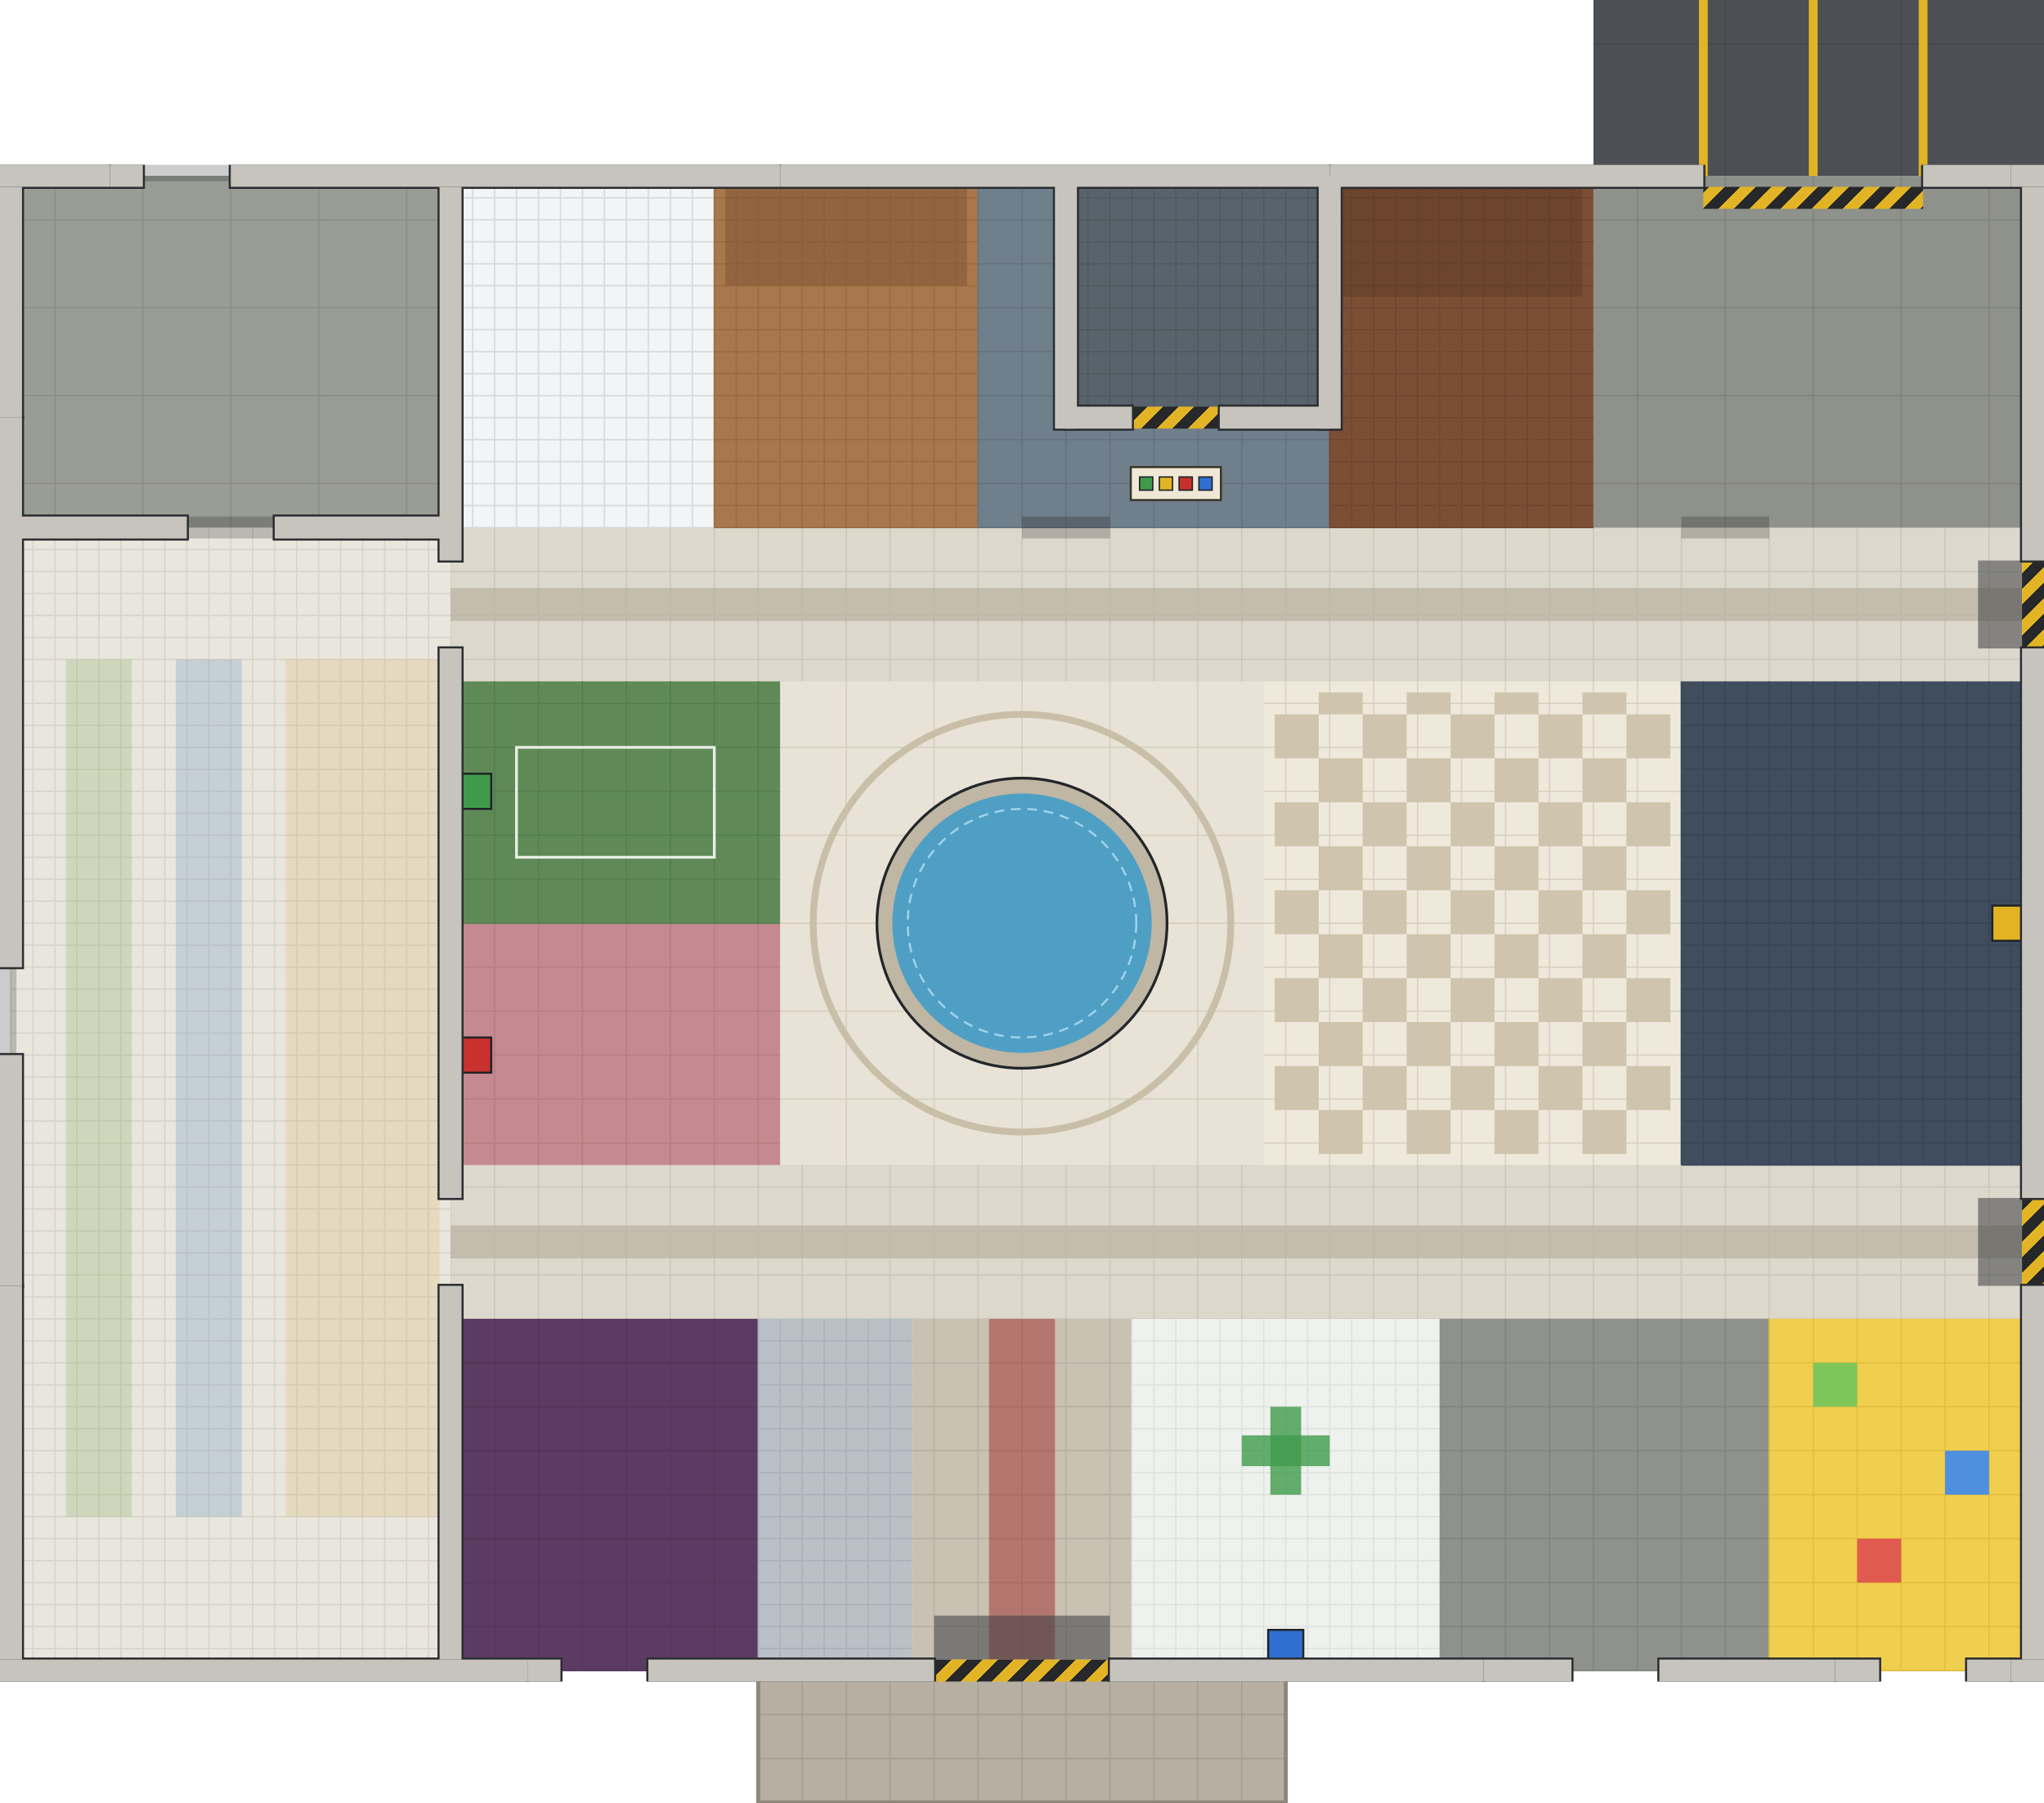
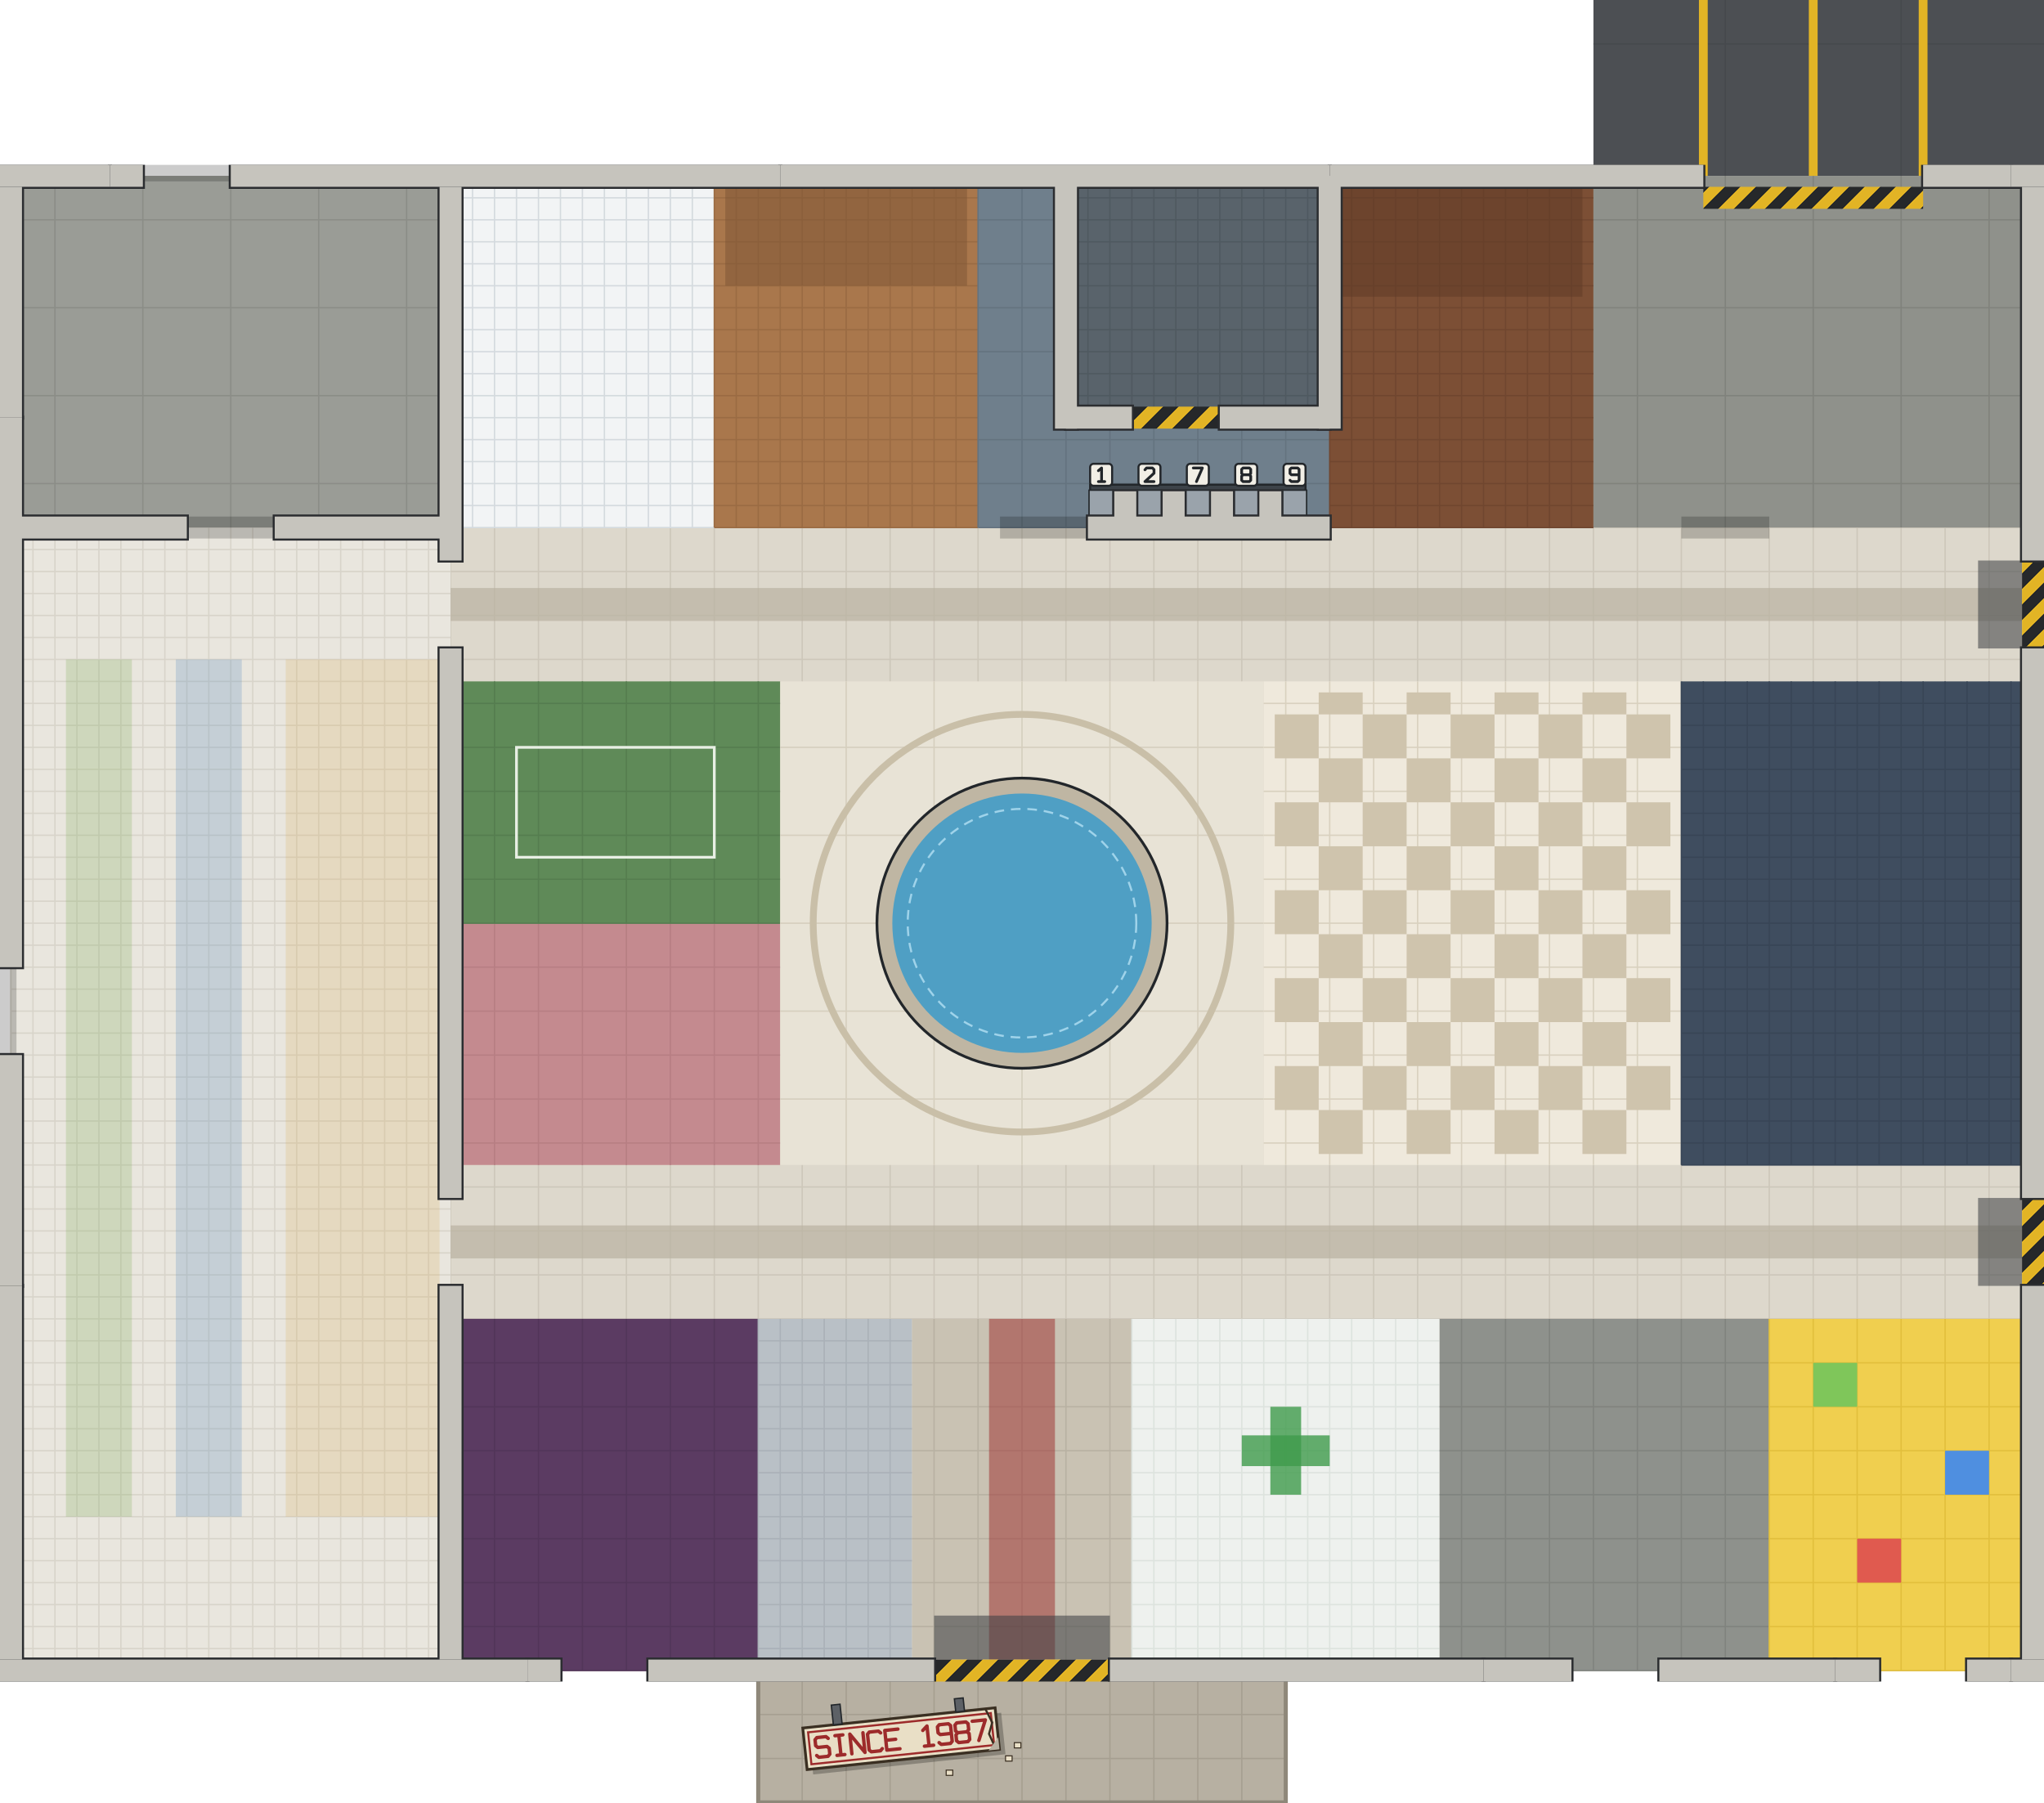
<svg xmlns="http://www.w3.org/2000/svg" width="2976" height="2624" viewBox="0 0 2976 2624">
  <rect x="2320" y="0" width="656" height="256" fill="#4c4f53" />
  <path d="M2512 0V256M2768 0V256M2320 64H2976" stroke="#46494d" stroke-width="2" fill="none" />
  <rect x="1104" y="2432" width="768" height="192" fill="#b7b0a2" />
  <path d="M1104 2432V2624M1168 2432V2624M1232 2432V2624M1296 2432V2624M1360 2432V2624M1424 2432V2624M1488 2432V2624M1552 2432V2624M1616 2432V2624M1680 2432V2624M1744 2432V2624M1808 2432V2624M1104 2624H1872M1104 2560H1872M1104 2496H1872" stroke="#a69f91" stroke-width="2" fill="none" />
  <rect x="16" y="256" width="2944" height="2176" fill="#ddd8cc" />
  <path d="M16 256V2432M80 256V2432M144 256V2432M208 256V2432M272 256V2432M336 256V2432M400 256V2432M464 256V2432M528 256V2432M592 256V2432M656 256V2432M720 256V2432M784 256V2432M848 256V2432M912 256V2432M976 256V2432M1040 256V2432M1104 256V2432M1168 256V2432M1232 256V2432M1296 256V2432M1360 256V2432M1424 256V2432M1488 256V2432M1552 256V2432M1616 256V2432M1680 256V2432M1744 256V2432M1808 256V2432M1872 256V2432M1936 256V2432M2000 256V2432M2064 256V2432M2128 256V2432M2192 256V2432M2256 256V2432M2320 256V2432M2384 256V2432M2448 256V2432M2512 256V2432M2576 256V2432M2640 256V2432M2704 256V2432M2768 256V2432M2832 256V2432M2896 256V2432M16 2432H2960M16 2368H2960M16 2304H2960M16 2240H2960M16 2176H2960M16 2112H2960M16 2048H2960M16 1984H2960M16 1920H2960M16 1856H2960M16 1792H2960M16 1728H2960M16 1664H2960M16 1600H2960M16 1536H2960M16 1472H2960M16 1408H2960M16 1344H2960M16 1280H2960M16 1216H2960M16 1152H2960M16 1088H2960M16 1024H2960M16 960H2960M16 896H2960M16 832H2960M16 768H2960M16 704H2960M16 640H2960M16 576H2960M16 512H2960M16 448H2960M16 384H2960M16 320H2960" stroke="#cdc7ba" stroke-width="2" fill="none" />
  <rect x="16" y="768" width="640" height="1664" fill="#e9e6de" />
  <path d="M16 768V2432M48 768V2432M80 768V2432M112 768V2432M144 768V2432M176 768V2432M208 768V2432M240 768V2432M272 768V2432M304 768V2432M336 768V2432M368 768V2432M400 768V2432M432 768V2432M464 768V2432M496 768V2432M528 768V2432M560 768V2432M592 768V2432M624 768V2432M16 2432H656M16 2400H656M16 2368H656M16 2336H656M16 2304H656M16 2272H656M16 2240H656M16 2208H656M16 2176H656M16 2144H656M16 2112H656M16 2080H656M16 2048H656M16 2016H656M16 1984H656M16 1952H656M16 1920H656M16 1888H656M16 1856H656M16 1824H656M16 1792H656M16 1760H656M16 1728H656M16 1696H656M16 1664H656M16 1632H656M16 1600H656M16 1568H656M16 1536H656M16 1504H656M16 1472H656M16 1440H656M16 1408H656M16 1376H656M16 1344H656M16 1312H656M16 1280H656M16 1248H656M16 1216H656M16 1184H656M16 1152H656M16 1120H656M16 1088H656M16 1056H656M16 1024H656M16 992H656M16 960H656M16 928H656M16 896H656M16 864H656M16 832H656M16 800H656" stroke="#d8d4ca" stroke-width="2" fill="none" />
  <rect x="16" y="256" width="640" height="512" fill="#9a9c96" />
  <path d="M80 256V768M208 256V768M336 256V768M464 256V768M592 256V768M16 704H656M16 576H656M16 448H656M16 320H656" stroke="#8b8d87" stroke-width="2" fill="none" />
  <rect x="656" y="1920" width="448" height="512" fill="#5b3b62" />
  <path d="M656 1920V2432M720 1920V2432M784 1920V2432M848 1920V2432M912 1920V2432M976 1920V2432M1040 1920V2432M656 2432H1104M656 2368H1104M656 2304H1104M656 2240H1104M656 2176H1104M656 2112H1104M656 2048H1104M656 1984H1104" stroke="#523559" stroke-width="2" fill="none" />
  <rect x="1104" y="1920" width="224" height="512" fill="#b9c0c6" />
  <path d="M1104 1920V2432M1136 1920V2432M1168 1920V2432M1200 1920V2432M1232 1920V2432M1264 1920V2432M1296 1920V2432M1104 2432H1328M1104 2400H1328M1104 2368H1328M1104 2336H1328M1104 2304H1328M1104 2272H1328M1104 2240H1328M1104 2208H1328M1104 2176H1328M1104 2144H1328M1104 2112H1328M1104 2080H1328M1104 2048H1328M1104 2016H1328M1104 1984H1328M1104 1952H1328" stroke="#aab1b8" stroke-width="2" fill="none" />
  <rect x="1328" y="1920" width="320" height="512" fill="#c9c2b3" />
  <path d="M1360 1920V2432M1424 1920V2432M1488 1920V2432M1552 1920V2432M1616 1920V2432M1328 2432H1648M1328 2368H1648M1328 2304H1648M1328 2240H1648M1328 2176H1648M1328 2112H1648M1328 2048H1648M1328 1984H1648" stroke="#b8b1a2" stroke-width="2" fill="none" />
  <rect x="1648" y="1920" width="448" height="512" fill="#eef1ee" />
  <path d="M1648 1920V2432M1680 1920V2432M1712 1920V2432M1744 1920V2432M1776 1920V2432M1808 1920V2432M1840 1920V2432M1872 1920V2432M1904 1920V2432M1936 1920V2432M1968 1920V2432M2000 1920V2432M2032 1920V2432M2064 1920V2432M1648 2432H2096M1648 2400H2096M1648 2368H2096M1648 2336H2096M1648 2304H2096M1648 2272H2096M1648 2240H2096M1648 2208H2096M1648 2176H2096M1648 2144H2096M1648 2112H2096M1648 2080H2096M1648 2048H2096M1648 2016H2096M1648 1984H2096M1648 1952H2096" stroke="#dde3de" stroke-width="2" fill="none" />
  <rect x="2096" y="1920" width="480" height="512" fill="#8e918c" />
  <path d="M2128 1920V2432M2192 1920V2432M2256 1920V2432M2320 1920V2432M2384 1920V2432M2448 1920V2432M2512 1920V2432M2096 2432H2576M2096 2368H2576M2096 2304H2576M2096 2240H2576M2096 2176H2576M2096 2112H2576M2096 2048H2576M2096 1984H2576" stroke="#80837e" stroke-width="2" fill="none" />
  <rect x="2576" y="1920" width="384" height="512" fill="#f0cf4f" />
  <path d="M2576 1920V2432M2640 1920V2432M2704 1920V2432M2768 1920V2432M2832 1920V2432M2896 1920V2432M2576 2432H2960M2576 2368H2960M2576 2304H2960M2576 2240H2960M2576 2176H2960M2576 2112H2960M2576 2048H2960M2576 1984H2960" stroke="#e2bf3c" stroke-width="2" fill="none" />
  <rect x="656" y="1344" width="480" height="352" fill="#c48a8f" />
  <path d="M656 1344V1696M720 1344V1696M784 1344V1696M848 1344V1696M912 1344V1696M976 1344V1696M1040 1344V1696M1104 1344V1696M656 1664H1136M656 1600H1136M656 1536H1136M656 1472H1136M656 1408H1136" stroke="#b77e83" stroke-width="2" fill="none" />
  <rect x="656" y="992" width="480" height="352" fill="#5f8a58" />
  <path d="M656 992V1344M720 992V1344M784 992V1344M848 992V1344M912 992V1344M976 992V1344M1040 992V1344M1104 992V1344M656 1344H1136M656 1280H1136M656 1216H1136M656 1152H1136M656 1088H1136M656 1024H1136" stroke="#557d4f" stroke-width="2" fill="none" />
  <rect x="1136" y="992" width="704" height="704" fill="#e8e3d6" />
  <path d="M1232 992V1696M1360 992V1696M1488 992V1696M1616 992V1696M1744 992V1696M1136 1600H1840M1136 1472H1840M1136 1344H1840M1136 1216H1840M1136 1088H1840" stroke="#d6cfbe" stroke-width="2" fill="none" />
  <rect x="1840" y="992" width="608" height="704" fill="#efe9dc" />
  <path d="M1872 992V1696M1936 992V1696M2000 992V1696M2064 992V1696M2128 992V1696M2192 992V1696M2256 992V1696M2320 992V1696M2384 992V1696M1840 1664H2448M1840 1600H2448M1840 1536H2448M1840 1472H2448M1840 1408H2448M1840 1344H2448M1840 1280H2448M1840 1216H2448M1840 1152H2448M1840 1088H2448M1840 1024H2448" stroke="#d9d1bf" stroke-width="2" fill="none" />
  <rect x="2448" y="992" width="512" height="704" fill="#3f4d5f" />
  <path d="M2448 992V1696M2480 992V1696M2512 992V1696M2544 992V1696M2576 992V1696M2608 992V1696M2640 992V1696M2672 992V1696M2704 992V1696M2736 992V1696M2768 992V1696M2800 992V1696M2832 992V1696M2864 992V1696M2896 992V1696M2928 992V1696M2448 1696H2960M2448 1664H2960M2448 1632H2960M2448 1600H2960M2448 1568H2960M2448 1536H2960M2448 1504H2960M2448 1472H2960M2448 1440H2960M2448 1408H2960M2448 1376H2960M2448 1344H2960M2448 1312H2960M2448 1280H2960M2448 1248H2960M2448 1216H2960M2448 1184H2960M2448 1152H2960M2448 1120H2960M2448 1088H2960M2448 1056H2960M2448 1024H2960" stroke="#384556" stroke-width="2" fill="none" />
  <rect x="656" y="256" width="384" height="512" fill="#f2f4f5" />
  <path d="M656 256V768M688 256V768M720 256V768M752 256V768M784 256V768M816 256V768M848 256V768M880 256V768M912 256V768M944 256V768M976 256V768M1008 256V768M656 768H1040M656 736H1040M656 704H1040M656 672H1040M656 640H1040M656 608H1040M656 576H1040M656 544H1040M656 512H1040M656 480H1040M656 448H1040M656 416H1040M656 384H1040M656 352H1040M656 320H1040M656 288H1040" stroke="#d4dade" stroke-width="2" fill="none" />
  <rect x="1040" y="256" width="384" height="512" fill="#a9774c" />
  <path d="M1040 256V768M1072 256V768M1104 256V768M1136 256V768M1168 256V768M1200 256V768M1232 256V768M1264 256V768M1296 256V768M1328 256V768M1360 256V768M1392 256V768M1040 768H1424M1040 736H1424M1040 704H1424M1040 672H1424M1040 640H1424M1040 608H1424M1040 576H1424M1040 544H1424M1040 512H1424M1040 480H1424M1040 448H1424M1040 416H1424M1040 384H1424M1040 352H1424M1040 320H1424M1040 288H1424" stroke="#9a6b43" stroke-width="2" fill="none" />
  <rect x="1424" y="256" width="512" height="512" fill="#6f7f8c" />
  <path d="M1424 256V768M1488 256V768M1552 256V768M1616 256V768M1680 256V768M1744 256V768M1808 256V768M1872 256V768M1424 768H1936M1424 704H1936M1424 640H1936M1424 576H1936M1424 512H1936M1424 448H1936M1424 384H1936M1424 320H1936" stroke="#64737f" stroke-width="2" fill="none" />
  <rect x="1552" y="256" width="384" height="352" fill="#59636b" />
  <path d="M1552 256V608M1584 256V608M1616 256V608M1648 256V608M1680 256V608M1712 256V608M1744 256V608M1776 256V608M1808 256V608M1840 256V608M1872 256V608M1904 256V608M1552 608H1936M1552 576H1936M1552 544H1936M1552 512H1936M1552 480H1936M1552 448H1936M1552 416H1936M1552 384H1936M1552 352H1936M1552 320H1936M1552 288H1936" stroke="#4f5960" stroke-width="2" fill="none" />
  <rect x="1936" y="256" width="384" height="512" fill="#7c4f35" />
  <path d="M1936 256V768M1968 256V768M2000 256V768M2032 256V768M2064 256V768M2096 256V768M2128 256V768M2160 256V768M2192 256V768M2224 256V768M2256 256V768M2288 256V768M1936 768H2320M1936 736H2320M1936 704H2320M1936 672H2320M1936 640H2320M1936 608H2320M1936 576H2320M1936 544H2320M1936 512H2320M1936 480H2320M1936 448H2320M1936 416H2320M1936 384H2320M1936 352H2320M1936 320H2320M1936 288H2320" stroke="#70462f" stroke-width="2" fill="none" />
  <rect x="2320" y="256" width="640" height="512" fill="#8f918b" />
  <path d="M2384 256V768M2512 256V768M2640 256V768M2768 256V768M2896 256V768M2320 704H2960M2320 576H2960M2320 448H2960M2320 320H2960" stroke="#80827c" stroke-width="2" fill="none" />
  <rect x="656" y="1784" width="2304" height="48" fill="#b9b2a2" fill-opacity="0.7" />
  <rect x="656" y="856" width="2304" height="48" fill="#b9b2a2" fill-opacity="0.7" />
  <rect x="1440" y="1920" width="96" height="496" fill="#9d2b2b" fill-opacity="0.5" />
  <circle cx="1488" cy="1344" r="304" fill="none" stroke="#c9bfa8" stroke-width="10" />
  <circle cx="1488" cy="1344" r="211.2" fill="#bfb6a3" stroke="#22262a" stroke-width="4" />
  <circle cx="1488" cy="1344" r="188.8" fill="#4f9fc4" />
  <circle cx="1488" cy="1344" r="166.4" fill="none" stroke="#9fd3ea" stroke-width="3" stroke-dasharray="14 10" />
  <rect x="96" y="960" width="96" height="1248" fill="#7fae5a" fill-opacity="0.25" />
  <rect x="256" y="960" width="96" height="1248" fill="#5a8fc0" fill-opacity="0.25" />
  <rect x="416" y="960" width="224" height="1248" fill="#d8a54a" fill-opacity="0.2" />
  <rect x="1856" y="1552" width="64" height="64" fill="#cfc4ad" />
  <rect x="1856" y="1424" width="64" height="64" fill="#cfc4ad" />
  <rect x="1856" y="1296" width="64" height="64" fill="#cfc4ad" />
  <rect x="1856" y="1168" width="64" height="64" fill="#cfc4ad" />
  <rect x="1856" y="1040" width="64" height="64" fill="#cfc4ad" />
  <rect x="1920" y="1616" width="64" height="64" fill="#cfc4ad" />
  <rect x="1920" y="1488" width="64" height="64" fill="#cfc4ad" />
  <rect x="1920" y="1360" width="64" height="64" fill="#cfc4ad" />
  <rect x="1920" y="1232" width="64" height="64" fill="#cfc4ad" />
  <rect x="1920" y="1104" width="64" height="64" fill="#cfc4ad" />
  <rect x="1920" y="1008" width="64" height="32" fill="#cfc4ad" />
  <rect x="1984" y="1552" width="64" height="64" fill="#cfc4ad" />
  <rect x="1984" y="1424" width="64" height="64" fill="#cfc4ad" />
  <rect x="1984" y="1296" width="64" height="64" fill="#cfc4ad" />
  <rect x="1984" y="1168" width="64" height="64" fill="#cfc4ad" />
  <rect x="1984" y="1040" width="64" height="64" fill="#cfc4ad" />
  <rect x="2048" y="1616" width="64" height="64" fill="#cfc4ad" />
  <rect x="2048" y="1488" width="64" height="64" fill="#cfc4ad" />
  <rect x="2048" y="1360" width="64" height="64" fill="#cfc4ad" />
  <rect x="2048" y="1232" width="64" height="64" fill="#cfc4ad" />
  <rect x="2048" y="1104" width="64" height="64" fill="#cfc4ad" />
  <rect x="2048" y="1008" width="64" height="32" fill="#cfc4ad" />
  <rect x="2112" y="1552" width="64" height="64" fill="#cfc4ad" />
  <rect x="2112" y="1424" width="64" height="64" fill="#cfc4ad" />
  <rect x="2112" y="1296" width="64" height="64" fill="#cfc4ad" />
  <rect x="2112" y="1168" width="64" height="64" fill="#cfc4ad" />
  <rect x="2112" y="1040" width="64" height="64" fill="#cfc4ad" />
  <rect x="2176" y="1616" width="64" height="64" fill="#cfc4ad" />
  <rect x="2176" y="1488" width="64" height="64" fill="#cfc4ad" />
  <rect x="2176" y="1360" width="64" height="64" fill="#cfc4ad" />
  <rect x="2176" y="1232" width="64" height="64" fill="#cfc4ad" />
  <rect x="2176" y="1104" width="64" height="64" fill="#cfc4ad" />
  <rect x="2176" y="1008" width="64" height="32" fill="#cfc4ad" />
  <rect x="2240" y="1552" width="64" height="64" fill="#cfc4ad" />
  <rect x="2240" y="1424" width="64" height="64" fill="#cfc4ad" />
  <rect x="2240" y="1296" width="64" height="64" fill="#cfc4ad" />
  <rect x="2240" y="1168" width="64" height="64" fill="#cfc4ad" />
  <rect x="2240" y="1040" width="64" height="64" fill="#cfc4ad" />
  <rect x="2304" y="1616" width="64" height="64" fill="#cfc4ad" />
  <rect x="2304" y="1488" width="64" height="64" fill="#cfc4ad" />
  <rect x="2304" y="1360" width="64" height="64" fill="#cfc4ad" />
  <rect x="2304" y="1232" width="64" height="64" fill="#cfc4ad" />
  <rect x="2304" y="1104" width="64" height="64" fill="#cfc4ad" />
  <rect x="2304" y="1008" width="64" height="32" fill="#cfc4ad" />
  <rect x="2368" y="1552" width="64" height="64" fill="#cfc4ad" />
  <rect x="2368" y="1424" width="64" height="64" fill="#cfc4ad" />
  <rect x="2368" y="1296" width="64" height="64" fill="#cfc4ad" />
  <rect x="2368" y="1168" width="64" height="64" fill="#cfc4ad" />
  <rect x="2368" y="1040" width="64" height="64" fill="#cfc4ad" />
  <rect x="1849.6" y="2048" width="44.8" height="128" fill="#3f9b4b" fill-opacity="0.8" />
  <rect x="1808" y="2089.6" width="128" height="44.8" fill="#3f9b4b" fill-opacity="0.8" />
  <rect x="2704" y="2240" width="64" height="64" fill="#e05a4f" />
  <rect x="2832" y="2112" width="64" height="64" fill="#4f8fe0" />
  <rect x="2640" y="1984" width="64" height="64" fill="#7fc65a" />
  <rect x="752" y="1088" width="288" height="160" fill="none" stroke="#e8efe4" stroke-width="4" />
  <rect x="1952" y="272" width="352" height="160" fill="#5e3a26" fill-opacity="0.5" />
  <rect x="1056" y="272" width="352" height="144" fill="#7d5434" fill-opacity="0.5" />
  <rect x="1360" y="2352" width="256" height="64" fill="#3b3f43" fill-opacity="0.55" />
  <rect x="2880" y="1744" width="64" height="128" fill="#3b3f43" fill-opacity="0.55" />
  <rect x="2880" y="816" width="64" height="128" fill="#3b3f43" fill-opacity="0.55" />
  <defs>
    <pattern id="mall-vault-hazard" patternUnits="userSpaceOnUse" width="32" height="32" patternTransform="rotate(45)">
      <rect width="32" height="32" fill="#26282a" />
      <rect width="16" height="32" fill="#e2b425" />
    </pattern>
  </defs>
  <rect x="1648" y="592" width="128" height="32" fill="url(#mall-vault-hazard)" />
  <defs>
    <pattern id="mall-dock-hazard" patternUnits="userSpaceOnUse" width="32" height="32" patternTransform="rotate(45)">
      <rect width="32" height="32" fill="#26282a" />
      <rect width="16" height="32" fill="#e2b425" />
    </pattern>
  </defs>
  <rect x="2480" y="272" width="320" height="32" fill="url(#mall-dock-hazard)" />
  <rect x="2473.6" y="0" width="12.8" height="256" fill="#e2b425" />
  <rect x="2633.6" y="0" width="12.8" height="256" fill="#e2b425" />
  <rect x="2793.6" y="0" width="12.8" height="256" fill="#e2b425" />
  <rect x="1104" y="2432" width="768" height="192" fill="none" stroke="#8f887a" stroke-width="6" />
-   <rect x="664" y="1510.4" width="51.2" height="51.2" fill="#c8312e" stroke="#1f2326" stroke-width="3" />
-   <rect x="664" y="1126.4" width="51.2" height="51.2" fill="#3f9b4b" stroke="#1f2326" stroke-width="3" />
-   <rect x="2900.8" y="1318.4" width="51.2" height="51.2" fill="#e2b425" stroke="#1f2326" stroke-width="3" />
-   <rect x="1846.4" y="2372.8" width="51.2" height="51.2" fill="#2f6fd0" stroke="#1f2326" stroke-width="3" />
-   <rect x="1646.4" y="680" width="131.2" height="48" fill="#efe8d6" stroke="#3a3328" stroke-width="3" />
-   <rect x="1659.2" y="694.4" width="19.2" height="19.2" fill="#3f9b4b" stroke="#1f2326" stroke-width="2" />
-   <rect x="1688" y="694.4" width="19.2" height="19.2" fill="#e2b425" stroke="#1f2326" stroke-width="2" />
-   <rect x="1716.8" y="694.4" width="19.2" height="19.2" fill="#c8312e" stroke="#1f2326" stroke-width="2" />
-   <rect x="1745.6" y="694.4" width="19.2" height="19.2" fill="#2f6fd0" stroke="#1f2326" stroke-width="2" />
+   <rect x="1587.2" y="705.6" width="313.6" height="46.4" fill="#3d4349" stroke="#22262a" stroke-width="3" />
+   <rect x="1585.6" y="713.6" width="35.2" height="38.4" fill="#9aa3ab" stroke="#22262a" stroke-width="2" />
+   <rect x="1587.2" y="675.2" width="32" height="32" fill="#f2efe6" stroke="#22262a" stroke-width="3" rx="5" />
+   <path d="M1599.23 685.25L1603.86 681.28L1603.86 701.12M1599.23 701.12L1608.49 701.12" fill="none" stroke-linecap="round" stroke-linejoin="round" stroke="#22262a" stroke-width="4" />
+   <rect x="1656" y="713.6" width="35.2" height="38.4" fill="#9aa3ab" stroke="#22262a" stroke-width="2" />
+   <rect x="1657.6" y="675.2" width="32" height="32" fill="#f2efe6" stroke="#22262a" stroke-width="3" rx="5" />
+   <path d="M1666.99 683.93L1669.3 681.28L1677.9 681.28L1680.21 683.59L1680.21 688.89L1666.99 701.12L1680.21 701.12" fill="none" stroke-linecap="round" stroke-linejoin="round" stroke="#22262a" stroke-width="4" />
+   <rect x="1726.4" y="713.6" width="35.2" height="38.4" fill="#9aa3ab" stroke="#22262a" stroke-width="2" />
+   <rect x="1728" y="675.2" width="32" height="32" fill="#f2efe6" stroke="#22262a" stroke-width="3" rx="5" />
+   <path d="M1737.39 681.28L1750.61 681.28L1742.02 701.12" fill="none" stroke-linecap="round" stroke-linejoin="round" stroke="#22262a" stroke-width="4" />
+   <rect x="1796.8" y="713.6" width="35.2" height="38.4" fill="#9aa3ab" stroke="#22262a" stroke-width="2" />
+   <rect x="1798.4" y="675.2" width="32" height="32" fill="#f2efe6" stroke="#22262a" stroke-width="3" rx="5" />
+   <path d="M1809.77 681.28L1819.03 681.28L1821.01 683.26L1821.01 689.22L1819.03 691.2L1809.77 691.2L1807.79 689.22L1807.79 683.26L1809.77 681.28M1809.77 691.2L1819.03 691.2L1821.01 693.18L1821.01 699.14L1819.03 701.12L1809.77 701.12L1807.79 699.14L1807.79 693.18L1809.77 691.2" fill="none" stroke-linecap="round" stroke-linejoin="round" stroke="#22262a" stroke-width="4" />
+   <rect x="1867.2" y="713.6" width="35.2" height="38.4" fill="#9aa3ab" stroke="#22262a" stroke-width="2" />
+   <rect x="1868.8" y="675.2" width="32" height="32" fill="#f2efe6" stroke="#22262a" stroke-width="3" rx="5" />
+   <path d="M1891.41 691.2L1880.17 691.2L1878.19 689.22L1878.19 683.26L1880.17 681.28L1889.43 681.28L1891.41 683.26L1891.41 699.14L1889.43 701.12L1880.17 701.12L1878.19 699.14" fill="none" stroke-linecap="round" stroke-linejoin="round" stroke="#22262a" stroke-width="4" />
+   <g transform="rotate(-6 1312 2531.2)">
+     <rect x="1179.2" y="2508.8" width="281.6" height="60.8" fill="#000" fill-opacity="0.25" />
+     <rect x="1171.2" y="2500.8" width="281.6" height="60.8" fill="#e9dfc6" stroke="#3a2f22" stroke-width="4" />
+     <rect x="1178.24" y="2507.84" width="267.52" height="46.72" fill="none" stroke="#9d2b2b" stroke-width="3" />
+     <path d="M1206.4 2519.68L1203.52 2516.8L1190.08 2516.8L1187.2 2519.68L1187.2 2528.32L1190.08 2531.2L1203.52 2531.2L1206.4 2534.08L1206.4 2542.72L1203.52 2545.6L1190.08 2545.6L1187.2 2542.72M1222.4 2516.8L1222.4 2545.6M1216.64 2516.8L1228.16 2516.8M1216.64 2545.6L1228.16 2545.6M1238.4 2545.6L1238.4 2516.8L1257.6 2545.6L1257.6 2516.8M1283.2 2519.68L1280.32 2516.8L1266.88 2516.8L1264 2519.68L1264 2542.72L1266.88 2545.6L1280.32 2545.6L1283.2 2542.72M1308.8 2516.8L1289.6 2516.8L1289.6 2545.6L1308.8 2545.6M1289.6 2531.2L1304 2531.2M1344.64 2522.56L1351.36 2516.8L1351.36 2545.6M1344.64 2545.6L1358.08 2545.6M1385.6 2531.2L1369.28 2531.2L1366.4 2528.32L1366.4 2519.68L1369.28 2516.8L1382.72 2516.8L1385.6 2519.68L1385.6 2542.72L1382.72 2545.6L1369.28 2545.6L1366.4 2542.72M1394.88 2516.8L1408.32 2516.8L1411.2 2519.68L1411.2 2528.32L1408.32 2531.2L1394.88 2531.2L1392 2528.32L1392 2519.68L1394.88 2516.8M1394.88 2531.2L1408.32 2531.2L1411.2 2534.08L1411.2 2542.72L1408.32 2545.6L1394.88 2545.6L1392 2542.72L1392 2534.08L1394.88 2531.2M1417.6 2516.8L1436.8 2516.8L1424.32 2545.6" fill="none" stroke-linecap="round" stroke-linejoin="round" stroke="#9d2b2b" stroke-width="5" />
+     <path d="M1438.4 2500.8L1446.4 2521.6L1440 2537.6L1448 2561.6" fill="none" stroke="#3a2f22" stroke-width="3" />
+     <path d="M1452.8 2544L1436.8 2561.6L1452.8 2561.6Z" fill="#b7b0a2" />
+     <rect x="1216" y="2472" width="12.8" height="28.8" fill="#5d6166" stroke="#22262a" stroke-width="2" />
+     <rect x="1395.2" y="2481.6" width="12.8" height="19.2" fill="#5d6166" stroke="#22262a" stroke-width="2" />
+   </g>
+   <rect x="1464" y="2556.16" width="9.6" height="7.68" fill="#e9dfc6" stroke="#3a2f22" stroke-width="1.5" />
+   <rect x="1476.8" y="2536.96" width="9.6" height="7.68" fill="#e9dfc6" stroke="#3a2f22" stroke-width="1.5" />
+   <rect x="1377.6" y="2576.96" width="9.6" height="7.68" fill="#e9dfc6" stroke="#3a2f22" stroke-width="1.5" />
  <defs>
    <clipPath id="roof-frame">
      <rect x="0" y="240" width="2976" height="2208" />
    </clipPath>
  </defs>
  <g clip-path="url(#roof-frame)">
    <defs>
      <pattern id="door-hazard-0" patternUnits="userSpaceOnUse" width="32" height="32" patternTransform="rotate(45)">
        <rect width="32" height="32" fill="#26282a" />
        <rect width="16" height="32" fill="#e2b425" />
      </pattern>
    </defs>
    <rect x="1360" y="2416" width="128" height="32" fill="url(#door-hazard-0)" />
    <defs>
      <pattern id="door-hazard-1" patternUnits="userSpaceOnUse" width="32" height="32" patternTransform="rotate(45)">
        <rect width="32" height="32" fill="#26282a" />
        <rect width="16" height="32" fill="#e2b425" />
      </pattern>
    </defs>
    <rect x="1488" y="2416" width="128" height="32" fill="url(#door-hazard-1)" />
    <rect x="208" y="232" width="128" height="32" fill="#00000033" />
    <rect x="-8" y="1408" width="32" height="128" fill="#00000033" />
    <defs>
      <pattern id="door-hazard-7" patternUnits="userSpaceOnUse" width="32" height="32" patternTransform="rotate(45)">
        <rect width="32" height="32" fill="#26282a" />
        <rect width="16" height="32" fill="#e2b425" />
      </pattern>
    </defs>
    <rect x="2944" y="1744" width="32" height="128" fill="url(#door-hazard-7)" />
    <defs>
      <pattern id="door-hazard-8" patternUnits="userSpaceOnUse" width="32" height="32" patternTransform="rotate(45)">
        <rect width="32" height="32" fill="#26282a" />
        <rect width="16" height="32" fill="#e2b425" />
      </pattern>
    </defs>
    <rect x="2944" y="816" width="32" height="128" fill="url(#door-hazard-8)" />
    <rect x="272" y="752" width="128" height="32" fill="#00000033" />
-     <rect x="1488" y="752" width="128" height="32" fill="#00000033" />
+     <rect x="1456" y="752" width="128" height="32" fill="#00000033" />
    <rect x="2448" y="752" width="128" height="32" fill="#00000033" />
    <rect x="-3" y="2413" width="774" height="38" fill="#2b2d30" />
    <rect x="765" y="2413" width="54" height="38" fill="#2b2d30" />
    <rect x="941" y="2413" width="422" height="38" fill="#2b2d30" />
    <rect x="1613" y="2413" width="550" height="38" fill="#2b2d30" />
    <rect x="2157" y="2413" width="134" height="38" fill="#2b2d30" />
    <rect x="2413" y="2413" width="262" height="38" fill="#2b2d30" />
    <rect x="2669" y="2413" width="70" height="38" fill="#2b2d30" />
    <rect x="2861" y="2413" width="70" height="38" fill="#2b2d30" />
    <rect x="2925" y="2413" width="54" height="38" fill="#2b2d30" />
    <rect x="-3" y="237" width="166" height="38" fill="#2b2d30" />
    <rect x="157" y="237" width="54" height="38" fill="#2b2d30" />
    <rect x="333" y="237" width="806" height="38" fill="#2b2d30" />
    <rect x="1133" y="237" width="806" height="38" fill="#2b2d30" />
    <rect x="1933" y="237" width="550" height="38" fill="#2b2d30" />
    <rect x="2797" y="237" width="134" height="38" fill="#2b2d30" />
    <rect x="2925" y="237" width="54" height="38" fill="#2b2d30" />
    <rect x="-3" y="1869" width="38" height="550" fill="#2b2d30" />
    <rect x="-3" y="1533" width="38" height="342" fill="#2b2d30" />
    <rect x="-3" y="605" width="38" height="806" fill="#2b2d30" />
    <rect x="-3" y="269" width="38" height="342" fill="#2b2d30" />
    <rect x="2941" y="1869" width="38" height="550" fill="#2b2d30" />
    <rect x="2941" y="941" width="38" height="806" fill="#2b2d30" />
    <rect x="2941" y="269" width="38" height="550" fill="#2b2d30" />
    <rect x="637" y="1869" width="38" height="550" fill="#2b2d30" />
    <rect x="637" y="941" width="38" height="806" fill="#2b2d30" />
    <rect x="637" y="269" width="38" height="550" fill="#2b2d30" />
    <rect x="13" y="749" width="262" height="38" fill="#2b2d30" />
    <rect x="397" y="749" width="262" height="38" fill="#2b2d30" />
    <rect x="1917" y="253" width="38" height="374" fill="#2b2d30" />
    <rect x="1549" y="589" width="102" height="38" fill="#2b2d30" />
    <rect x="1773" y="589" width="166" height="38" fill="#2b2d30" />
    <rect x="1533" y="253" width="38" height="374" fill="#2b2d30" />
+     <rect x="1619.4" y="712.2" width="38" height="54" fill="#2b2d30" />
+     <rect x="1689.8" y="712.2" width="38" height="54" fill="#2b2d30" />
+     <rect x="1760.2" y="712.2" width="38" height="54" fill="#2b2d30" />
+     <rect x="1830.6" y="712.2" width="38" height="54" fill="#2b2d30" />
+     <rect x="1581" y="749" width="358" height="38" fill="#2b2d30" />
    <rect x="0" y="2416" width="768" height="32" fill="#c6c4bd" />
    <rect x="768" y="2416" width="48" height="32" fill="#c6c4bd" />
    <rect x="944" y="2416" width="416" height="32" fill="#c6c4bd" />
    <rect x="1616" y="2416" width="544" height="32" fill="#c6c4bd" />
    <rect x="2160" y="2416" width="128" height="32" fill="#c6c4bd" />
    <rect x="2416" y="2416" width="256" height="32" fill="#c6c4bd" />
    <rect x="2672" y="2416" width="64" height="32" fill="#c6c4bd" />
    <rect x="2864" y="2416" width="64" height="32" fill="#c6c4bd" />
    <rect x="2928" y="2416" width="48" height="32" fill="#c6c4bd" />
    <rect x="0" y="240" width="160" height="32" fill="#c6c4bd" />
    <rect x="160" y="240" width="48" height="32" fill="#c6c4bd" />
    <rect x="336" y="240" width="800" height="32" fill="#c6c4bd" />
    <rect x="1136" y="240" width="800" height="32" fill="#c6c4bd" />
    <rect x="1936" y="240" width="544" height="32" fill="#c6c4bd" />
    <rect x="2800" y="240" width="128" height="32" fill="#c6c4bd" />
    <rect x="2928" y="240" width="48" height="32" fill="#c6c4bd" />
    <rect x="0" y="1872" width="32" height="544" fill="#c6c4bd" />
    <rect x="0" y="1536" width="32" height="336" fill="#c6c4bd" />
    <rect x="0" y="608" width="32" height="800" fill="#c6c4bd" />
    <rect x="0" y="272" width="32" height="336" fill="#c6c4bd" />
    <rect x="2944" y="1872" width="32" height="544" fill="#c6c4bd" />
    <rect x="2944" y="944" width="32" height="800" fill="#c6c4bd" />
    <rect x="2944" y="272" width="32" height="544" fill="#c6c4bd" />
    <rect x="640" y="1872" width="32" height="544" fill="#c6c4bd" />
    <rect x="640" y="944" width="32" height="800" fill="#c6c4bd" />
    <rect x="640" y="272" width="32" height="544" fill="#c6c4bd" />
    <rect x="16" y="752" width="256" height="32" fill="#c6c4bd" />
    <rect x="400" y="752" width="256" height="32" fill="#c6c4bd" />
    <rect x="1920" y="256" width="32" height="368" fill="#c6c4bd" />
    <rect x="1552" y="592" width="96" height="32" fill="#c6c4bd" />
    <rect x="1776" y="592" width="160" height="32" fill="#c6c4bd" />
    <rect x="1536" y="256" width="32" height="368" fill="#c6c4bd" />
+     <rect x="1622.4" y="715.2" width="32" height="48" fill="#c6c4bd" />
+     <rect x="1692.8" y="715.2" width="32" height="48" fill="#c6c4bd" />
+     <rect x="1763.2" y="715.2" width="32" height="48" fill="#c6c4bd" />
+     <rect x="1833.6" y="715.2" width="32" height="48" fill="#c6c4bd" />
+     <rect x="1584" y="752" width="352" height="32" fill="#c6c4bd" />
  </g>
</svg>
